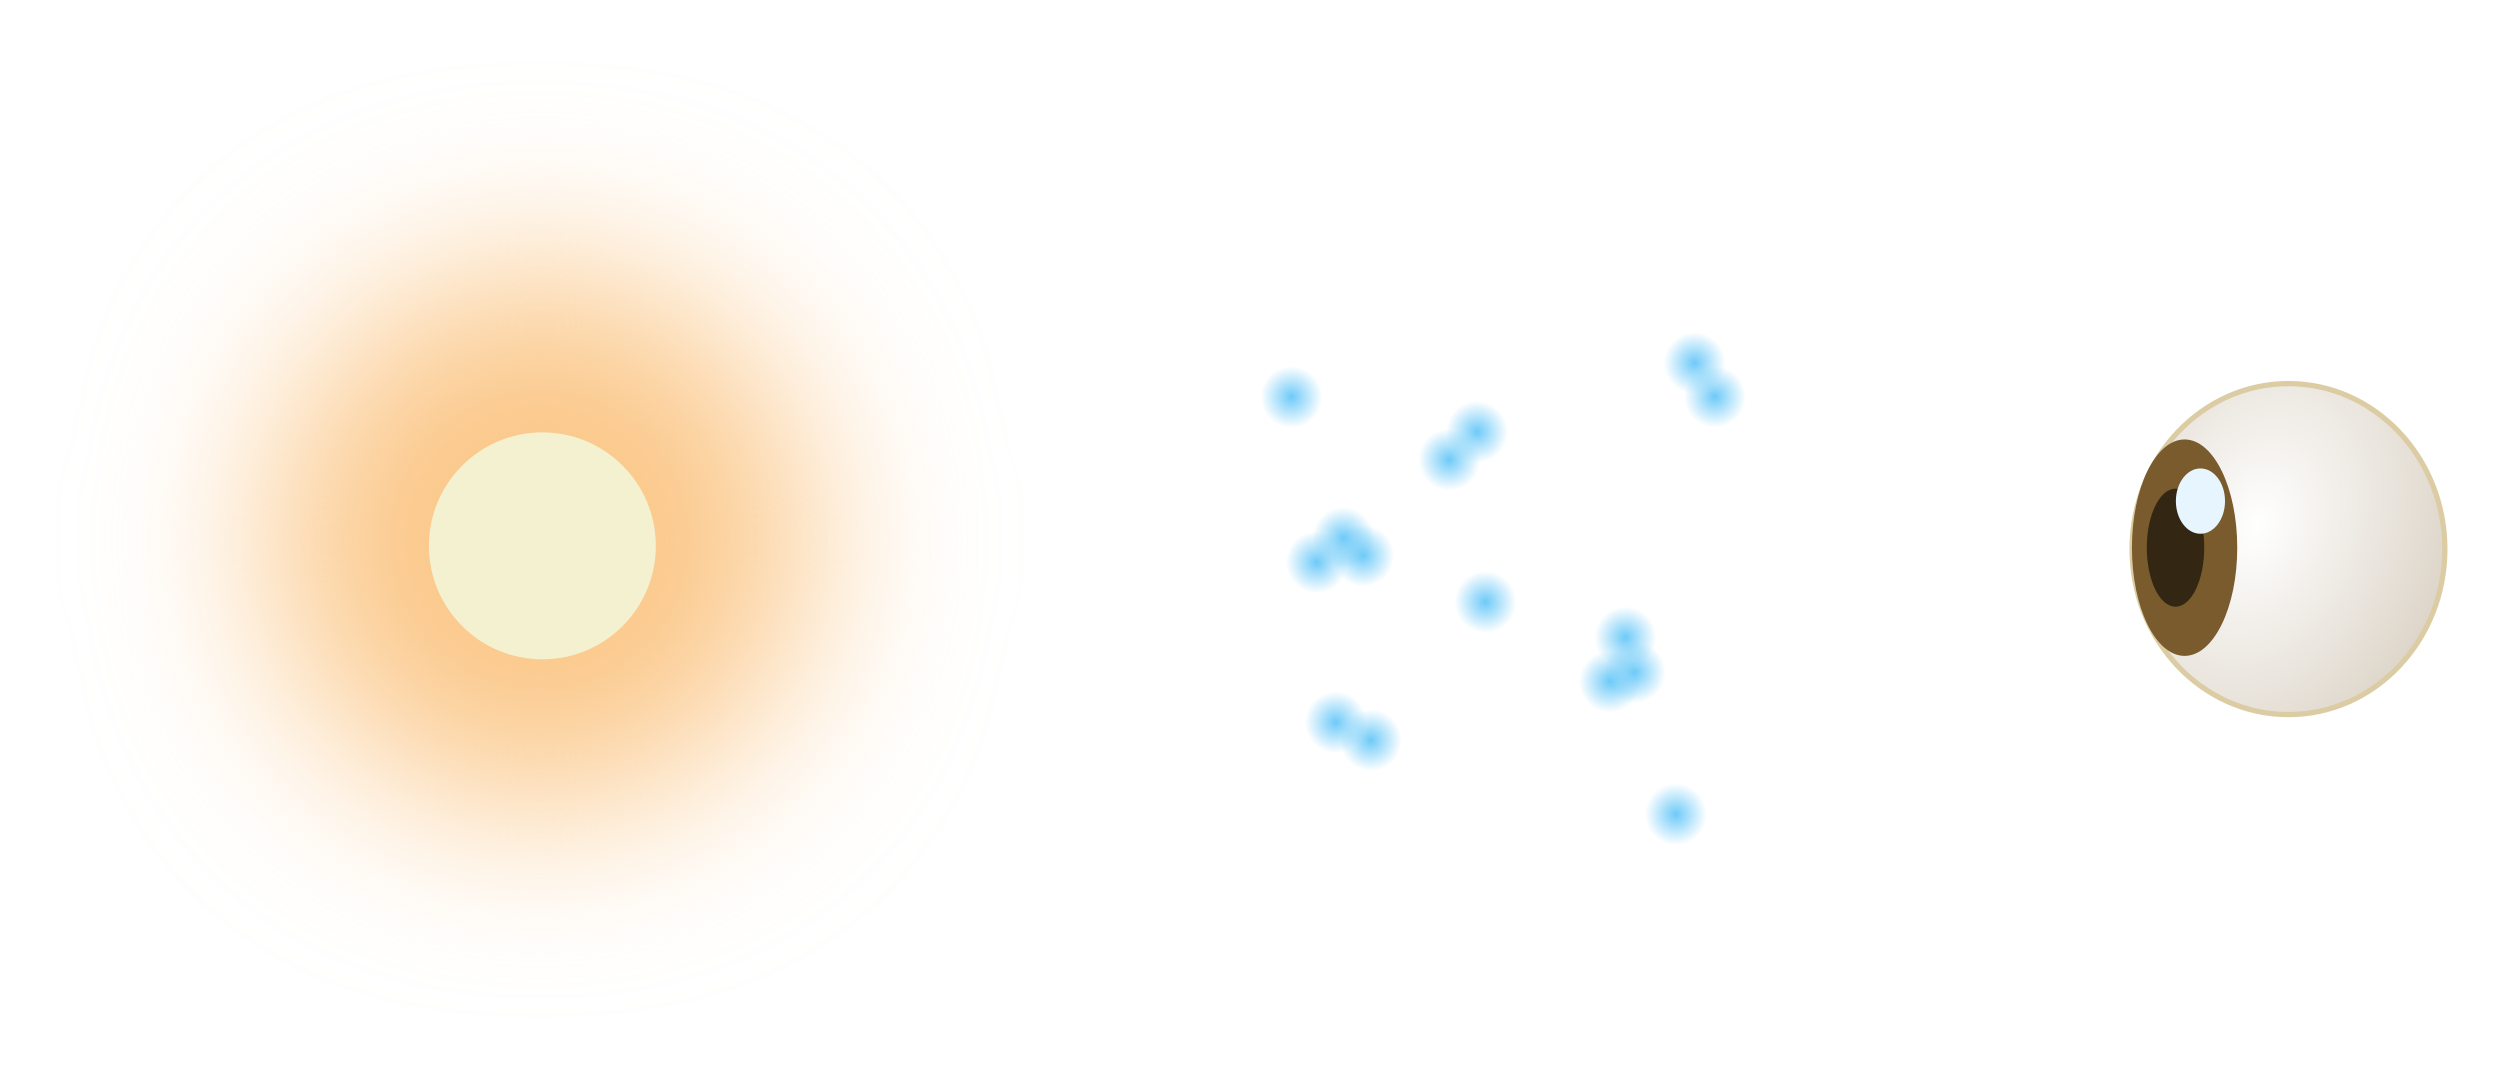
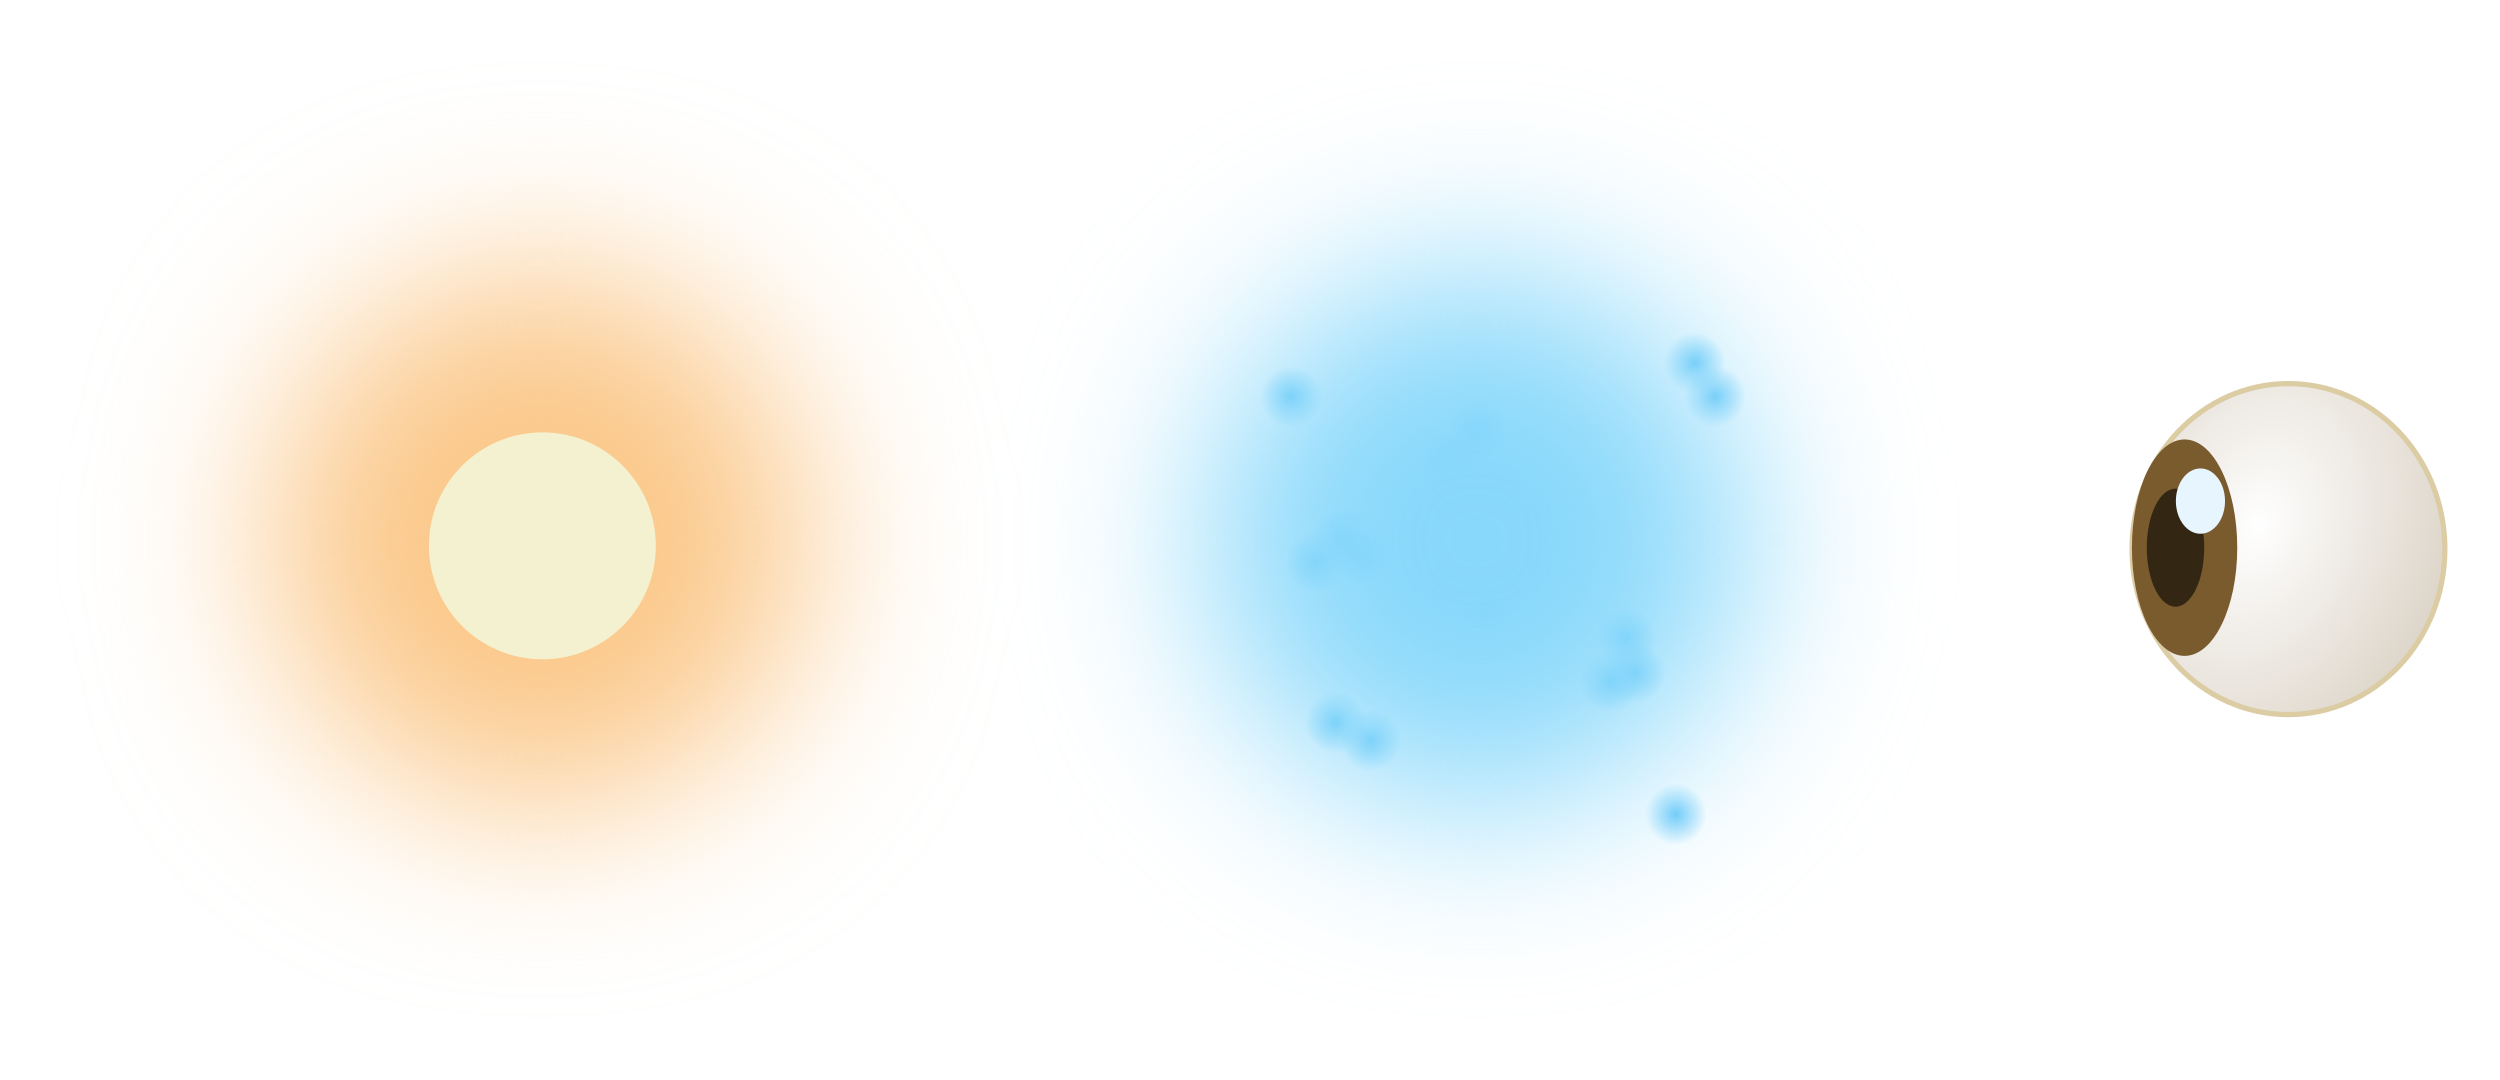
<svg xmlns="http://www.w3.org/2000/svg" xmlns:xlink="http://www.w3.org/1999/xlink" width="47.614mm" height="20.551mm" viewBox="0 0 47.614 20.551" version="1.1" id="svg1919">
  <defs id="defs1916">
    <linearGradient id="linearGradient11644">
      <stop style="stop-color:#ffffff;stop-opacity:1" offset="0" id="stop11640" />
      <stop style="stop-color:#d5cbbc;stop-opacity:1" offset="1" id="stop11642" />
    </linearGradient>
    <linearGradient id="linearGradient8971">
      <stop style="stop-color:#35813b;stop-opacity:1" offset="0" id="stop8967" />
      <stop style="stop-color:#1b441b;stop-opacity:1" offset="1" id="stop8969" />
    </linearGradient>
    <marker style="overflow:visible" id="Arrow1Mend" refX="0" refY="0" orient="auto">
      <path transform="matrix(-0.4,0,0,-0.4,-4,0)" style="fill:context-stroke;fill-rule:evenodd;stroke:context-stroke;stroke-width:1pt" d="M 0,0 5,-5 -12.5,0 5,5 Z" id="path6926" />
    </marker>
    <linearGradient id="linearGradient6579">
      <stop style="stop-color:#6ecaf8;stop-opacity:1;" offset="0" id="stop6575" />
      <stop style="stop-color:#6ecaf8;stop-opacity:0;" offset="1" id="stop6577" />
    </linearGradient>
    <filter style="color-interpolation-filters:sRGB" id="filter6571" x="-0.404" y="-0.404" width="1.809" height="1.809">
      <feGaussianBlur stdDeviation="1.728" id="feGaussianBlur6573" />
    </filter>
    <linearGradient xlink:href="#linearGradient6579" id="linearGradient6581" x1="93.383" y1="100.019" x2="93.383" y2="63.141" gradientUnits="userSpaceOnUse" />
    <radialGradient xlink:href="#linearGradient6579" id="radialGradient8110" cx="105.24" cy="79.818" fx="105.24" fy="79.818" r="0.976" gradientUnits="userSpaceOnUse" gradientTransform="matrix(0.6030273,0,0,0.6030273,38.56063,28.7973)" />
    <radialGradient xlink:href="#linearGradient6579" id="radialGradient8213" gradientUnits="userSpaceOnUse" gradientTransform="matrix(0.6030273,0,0,0.6030273,38.05608,29.25981)" cx="105.24" cy="79.818" fx="105.24" fy="79.818" r="0.976" />
    <radialGradient xlink:href="#linearGradient6579" id="radialGradient8217" gradientUnits="userSpaceOnUse" gradientTransform="matrix(0.6030273,0,0,0.6030273,38.93904,29.13367)" cx="105.24" cy="79.818" fx="105.24" fy="79.818" r="0.976" />
    <radialGradient xlink:href="#linearGradient6579" id="radialGradient8225" gradientUnits="userSpaceOnUse" gradientTransform="matrix(0.6030273,0,0,0.6030273,41.26883,30.01663)" cx="105.24" cy="79.818" fx="105.24" fy="79.818" r="0.976" />
    <linearGradient xlink:href="#linearGradient8971" id="linearGradient8946" gradientUnits="userSpaceOnUse" x1="93.383" y1="100.019" x2="93.383" y2="63.141" gradientTransform="matrix(1,0,0,0.1157899,0,-121.0366)" />
    <filter style="color-interpolation-filters:sRGB" id="filter10713" x="-0.749" y="-0.23" width="2.498" height="1.46">
      <feGaussianBlur stdDeviation="0.674" id="feGaussianBlur10715" />
    </filter>
    <radialGradient xlink:href="#linearGradient6579" id="radialGradient11516" gradientUnits="userSpaceOnUse" gradientTransform="matrix(0.6030273,0,0,0.6030273,40.57859,27.30498)" cx="105.24" cy="79.818" fx="105.24" fy="79.818" r="0.976" />
    <radialGradient xlink:href="#linearGradient6579" id="radialGradient11520" gradientUnits="userSpaceOnUse" gradientTransform="matrix(0.6030273,0,0,0.6030273,41.10776,26.77581)" cx="105.24" cy="79.818" fx="105.24" fy="79.818" r="0.976" />
    <radialGradient xlink:href="#linearGradient11644" id="radialGradient11648" cx="107.048" cy="-101.914" fx="107.048" fy="-101.914" r="3.029" gradientTransform="matrix(1.425518,-0.5377639,0.7487234,1.984734,30.75449,157.9487)" gradientUnits="userSpaceOnUse" />
    <linearGradient xlink:href="#linearGradient6579" id="linearGradient13010" gradientUnits="userSpaceOnUse" x1="93.383" y1="100.019" x2="93.383" y2="63.141" gradientTransform="translate(0,64.4256)" />
    <radialGradient xlink:href="#linearGradient6579" id="radialGradient13384" gradientUnits="userSpaceOnUse" gradientTransform="matrix(0.6030273,0,0,0.6030273,-29.76019,46.44462)" cx="105.24" cy="79.818" fx="105.24" fy="79.818" r="0.976" />
    <radialGradient xlink:href="#linearGradient6579" id="radialGradient13386" gradientUnits="userSpaceOnUse" gradientTransform="matrix(0.6030273,0,0,0.6030273,-30.28936,46.97379)" cx="105.24" cy="79.818" fx="105.24" fy="79.818" r="0.976" />
    <radialGradient xlink:href="#linearGradient11644" id="radialGradient13388" gradientUnits="userSpaceOnUse" gradientTransform="matrix(1.425518,-0.5377639,0.7487234,1.984734,-27.72927,163.4722)" cx="107.048" cy="-101.914" fx="107.048" fy="-101.914" r="3.029" />
    <radialGradient xlink:href="#linearGradient6579" id="radialGradient13392" gradientUnits="userSpaceOnUse" gradientTransform="matrix(0.6030273,0,0,0.6030273,-29.59912,49.68544)" cx="105.24" cy="79.818" fx="105.24" fy="79.818" r="0.976" />
    <radialGradient xlink:href="#linearGradient6579" id="radialGradient13394" gradientUnits="userSpaceOnUse" gradientTransform="matrix(0.6030273,0,0,0.6030273,-31.92891,48.80248)" cx="105.24" cy="79.818" fx="105.24" fy="79.818" r="0.976" />
    <radialGradient xlink:href="#linearGradient6579" id="radialGradient13396" gradientUnits="userSpaceOnUse" gradientTransform="matrix(0.6030273,0,0,0.6030273,-32.81187,48.92862)" cx="105.24" cy="79.818" fx="105.24" fy="79.818" r="0.976" />
    <radialGradient xlink:href="#linearGradient6579" id="radialGradient13398" gradientUnits="userSpaceOnUse" gradientTransform="matrix(0.6030273,0,0,0.6030273,-32.30732,48.46611)" cx="105.24" cy="79.818" fx="105.24" fy="79.818" r="0.976" />
    <radialGradient xlink:href="#linearGradient6579" id="radialGradient1633" gradientUnits="userSpaceOnUse" gradientTransform="matrix(0.6030273,0,0,0.6030273,7.805247,-126.2409)" cx="105.24" cy="79.818" fx="105.24" fy="79.818" r="0.976" />
    <radialGradient xlink:href="#linearGradient6579" id="radialGradient1635" gradientUnits="userSpaceOnUse" gradientTransform="matrix(0.6030273,0,0,0.6030273,6.922284,-126.1148)" cx="105.24" cy="79.818" fx="105.24" fy="79.818" r="0.976" />
    <radialGradient xlink:href="#linearGradient6579" id="radialGradient1637" gradientUnits="userSpaceOnUse" gradientTransform="matrix(0.6030273,0,0,0.6030273,7.426834,-126.5773)" cx="105.24" cy="79.818" fx="105.24" fy="79.818" r="0.976" />
    <radialGradient xlink:href="#linearGradient6579" id="radialGradient1643" gradientUnits="userSpaceOnUse" gradientTransform="matrix(0.6030273,0,0,0.6030273,-144.8067,11.14647)" cx="105.24" cy="79.818" fx="105.24" fy="79.818" r="0.976" />
    <radialGradient xlink:href="#linearGradient6579" id="radialGradient1645" gradientUnits="userSpaceOnUse" gradientTransform="matrix(0.6030273,0,0,0.6030273,-145.3359,11.67563)" cx="105.24" cy="79.818" fx="105.24" fy="79.818" r="0.976" />
    <radialGradient xlink:href="#linearGradient6579" id="radialGradient1649" gradientUnits="userSpaceOnUse" gradientTransform="matrix(0.6030273,0,0,0.6030273,-33.29452,45.78086)" cx="105.24" cy="79.818" fx="105.24" fy="79.818" r="0.976" />
    <radialGradient xlink:href="#linearGradient6579" id="radialGradient1653" gradientUnits="userSpaceOnUse" gradientTransform="matrix(0.6030273,0,0,0.6030273,-25.97343,53.72947)" cx="105.24" cy="79.818" fx="105.24" fy="79.818" r="0.976" />
    <radialGradient xlink:href="#linearGradient6579" id="radialGradient1659" gradientUnits="userSpaceOnUse" gradientTransform="matrix(0.6030273,0,0,0.6030273,41.86054,-47.21664)" cx="105.24" cy="79.818" fx="105.24" fy="79.818" r="0.976" />
    <radialGradient xlink:href="#linearGradient6579" id="radialGradient1661" gradientUnits="userSpaceOnUse" gradientTransform="matrix(0.6030273,0,0,0.6030273,41.33138,-46.68747)" cx="105.24" cy="79.818" fx="105.24" fy="79.818" r="0.976" />
  </defs>
  <g id="layer1" transform="translate(-5.571202,-86.3522)">
    <rect style="opacity:0.499;fill:url(#linearGradient6581);fill-opacity:1;stroke:none;stroke-width:0.558;stroke-opacity:1" id="rect3906" width="33.92" height="52.202" x="77.212" y="61.691" />
    <circle style="fill:#e8dec4;fill-opacity:1;stroke:#dbcca3;stroke-width:0.5;stroke-opacity:1" id="circle4144" cx="137.653" cy="98.211" r="15.382" />
    <path style="fill:#fcfaf7;fill-opacity:1;stroke:#dbcca3;stroke-width:0.5;stroke-opacity:1" id="circle4437" d="m 123.905,105.111 a 15.382,15.382 0 0 1 0.477,-14.677 l 13.272,7.777 z" />
    <ellipse style="fill:#795b2e;fill-opacity:1;stroke:none;stroke-width:1.036;stroke-opacity:1" id="path5293" cx="124.914" cy="97.916" rx="2.65" ry="5.966" />
    <ellipse style="fill:#332613;fill-opacity:1;stroke:none;stroke-width:0.565;stroke-opacity:1" id="ellipse5411" cx="124.457" cy="97.916" rx="1.445" ry="3.254" />
    <ellipse style="fill:#e7f6fe;fill-opacity:1;stroke:none;stroke-width:0.389;stroke-opacity:1" id="ellipse7188" cx="125.712" cy="95.348" rx="1.236" ry="1.802" />
    <circle style="mix-blend-mode:normal;fill:#fcd9ae;fill-opacity:1;stroke:none;stroke-width:0.5;filter:url(#filter6571)" id="path6357" cx="83.726" cy="77.663" r="5.127" />
    <g id="path6783">
      <path style="color:#000000;fill:#59a1c9;-inkscape-stroke:none" d="m 89.455,78.312 v 0.234 h 8.867 V 78.312 Z" id="path10902" />
      <g id="g10890">
        <g id="path10892">
          <path style="color:#000000;fill:#59a1c9;fill-rule:evenodd;stroke-width:0.094pt;-inkscape-stroke:none" d="m 97.387,78.429 -0.468,0.468 1.638,-0.468 -1.638,-0.468 z" id="path10896" />
          <path style="color:#000000;fill:#59a1c9;fill-rule:evenodd;-inkscape-stroke:none" d="m 96.705,77.834 0.596,0.596 -0.596,0.594 2.08,-0.594 z m 0.43,0.254 1.195,0.342 -1.195,0.34 0.342,-0.34 -0.045,-0.045 z" id="path10898" />
        </g>
      </g>
    </g>
    <g id="path7265">
      <path style="color:#000000;fill:#59c96d;-inkscape-stroke:none" d="m 89.455,77.072 v 0.234 h 9.766 v -0.234 z" id="path10920" />
      <g id="g10908">
        <g id="path10910">
          <path style="color:#000000;fill:#59c96d;fill-rule:evenodd;stroke-width:0.094pt;-inkscape-stroke:none" d="m 98.284,77.19 -0.468,0.468 1.638,-0.468 -1.638,-0.468 z" id="path10914" />
          <path style="color:#000000;fill:#59c96d;fill-rule:evenodd;-inkscape-stroke:none" d="m 97.602,76.596 0.594,0.594 -0.594,0.594 2.08,-0.594 z m 0.43,0.252 1.195,0.342 -1.195,0.342 0.342,-0.342 -0.045,-0.045 z" id="path10916" />
        </g>
      </g>
    </g>
    <g id="path7267">
      <path style="color:#000000;fill:#c96259;-inkscape-stroke:none" d="m 89.455,75.816 v 0.232 h 7.293 v -0.232 z" id="path10938" />
      <g id="g10926">
        <g id="path10928">
          <path style="color:#000000;fill:#c96259;fill-rule:evenodd;stroke-width:0.094pt;-inkscape-stroke:none" d="m 95.812,75.933 -0.468,0.468 1.638,-0.468 -1.638,-0.468 z" id="path10932" />
          <path style="color:#000000;fill:#c96259;fill-rule:evenodd;-inkscape-stroke:none" d="m 95.131,75.338 0.594,0.596 -0.594,0.594 2.078,-0.594 z m 0.428,0.254 1.197,0.342 -1.195,0.34 0.34,-0.34 -0.045,-0.045 z" id="path10934" />
        </g>
      </g>
    </g>
    <g id="path7542">
      <path style="color:#000000;fill:#b859c9;-inkscape-stroke:none" d="m 89.455,79.561 v 0.234 h 6.377 v -0.234 z" id="path10956" />
      <g id="g10944">
        <g id="path10946">
          <path style="color:#000000;fill:#b859c9;fill-rule:evenodd;stroke-width:0.094pt;-inkscape-stroke:none" d="m 94.896,79.677 -0.468,0.468 1.638,-0.468 -1.638,-0.468 z" id="path10950" />
          <path style="color:#000000;fill:#b859c9;fill-rule:evenodd;-inkscape-stroke:none" d="m 94.215,79.084 0.594,0.594 -0.594,0.594 2.078,-0.594 z m 0.43,0.252 1.195,0.34 -1.195,0.342 0.34,-0.34 -0.043,-0.045 z" id="path10952" />
        </g>
      </g>
    </g>
    <circle style="fill:url(#radialGradient8110);fill-opacity:1;stroke:none;stroke-width:0.16;stroke-miterlimit:4;stroke-dasharray:none;stroke-opacity:1" id="path7996" cx="102.023" cy="76.93" r="0.589" />
    <circle style="fill:url(#radialGradient8213);fill-opacity:1;stroke:none;stroke-width:0.16;stroke-miterlimit:4;stroke-dasharray:none;stroke-opacity:1" id="circle8211" cx="101.518" cy="77.392" r="0.589" />
    <circle style="fill:url(#radialGradient8217);fill-opacity:1;stroke:none;stroke-width:0.16;stroke-miterlimit:4;stroke-dasharray:none;stroke-opacity:1" id="circle8215" cx="102.401" cy="77.266" r="0.589" />
    <circle style="fill:url(#radialGradient8225);fill-opacity:1;stroke:none;stroke-width:0.16;stroke-miterlimit:4;stroke-dasharray:none;stroke-opacity:1" id="circle8223" cx="104.731" cy="78.149" r="0.589" />
    <circle style="opacity:1;fill:#f4f1d0;fill-opacity:1;stroke:none;stroke-width:0.265;stroke-miterlimit:4;stroke-dasharray:none;stroke-opacity:1" id="path8259" cx="83.781" cy="77.783" r="2.161" />
    <g id="g8762" transform="rotate(90,97.59217,87.7693)">
      <g id="path8750">
        <path style="color:#000000;fill:#59a1c9;-inkscape-stroke:none" d="M 90.123,83.078 V 83.312 h 8.326 v -0.234 z" id="path10974" />
        <g id="g10962">
          <g id="path10964">
            <path style="color:#000000;fill:#59a1c9;fill-rule:evenodd;stroke-width:0.094pt;-inkscape-stroke:none" d="m 97.514,83.195 -0.468,0.468 1.638,-0.468 -1.638,-0.468 z" id="path10968" />
            <path style="color:#000000;fill:#59a1c9;fill-rule:evenodd;-inkscape-stroke:none" d="m 96.832,82.602 0.592,0.594 -0.592,0.594 2.078,-0.594 z m 0.428,0.252 1.195,0.342 -1.195,0.342 0.342,-0.342 -0.043,-0.045 z" id="path10970" />
          </g>
        </g>
      </g>
      <g id="path8752">
        <path style="color:#000000;fill:#59c96d;-inkscape-stroke:none" d="m 90.123,81.838 v 0.234 h 5.18 v -0.234 z" id="path10992" />
        <g id="g10980">
          <g id="path10982">
            <path style="color:#000000;fill:#59c96d;fill-rule:evenodd;stroke-width:0.094pt;-inkscape-stroke:none" d="m 94.368,81.956 -0.468,0.468 1.638,-0.468 -1.638,-0.468 z" id="path10986" />
            <path style="color:#000000;fill:#59c96d;fill-rule:evenodd;-inkscape-stroke:none" d="m 93.686,81.361 0.594,0.594 -0.594,0.594 2.078,-0.594 z m 0.428,0.252 1.197,0.342 -1.197,0.342 0.342,-0.342 -0.043,-0.043 z" id="path10988" />
          </g>
        </g>
      </g>
      <g id="path8754">
        <path style="color:#000000;fill:#c96259;-inkscape-stroke:none" d="m 90.123,80.582 v 0.234 h 3.893 v -0.234 z" id="path11010" />
        <g id="g10998">
          <g id="path11000">
            <path style="color:#000000;fill:#c96259;fill-rule:evenodd;stroke-width:0.094pt;-inkscape-stroke:none" d="m 93.079,80.699 -0.468,0.468 1.638,-0.468 -1.638,-0.468 z" id="path11004" />
            <path style="color:#000000;fill:#c96259;fill-rule:evenodd;-inkscape-stroke:none" d="m 92.396,80.105 0.594,0.594 -0.594,0.594 2.08,-0.594 z m 0.428,0.252 1.197,0.342 -1.197,0.342 0.344,-0.342 -0.045,-0.045 z" id="path11006" />
          </g>
        </g>
      </g>
      <g id="path8756">
        <path style="color:#000000;fill:#b859c9;-inkscape-stroke:none" d="m 90.123,84.326 v 0.234 h 10.125 v -0.234 z" id="path11028" />
        <g id="g11016">
          <g id="path11018">
            <path style="color:#000000;fill:#b859c9;fill-rule:evenodd;stroke-width:0.094pt;-inkscape-stroke:none" d="m 99.312,84.443 -0.468,0.468 1.638,-0.468 -1.638,-0.468 z" id="path11022" />
            <path style="color:#000000;fill:#b859c9;fill-rule:evenodd;-inkscape-stroke:none" d="m 98.629,83.85 0.594,0.594 -0.594,0.594 2.08,-0.594 z m 0.43,0.252 1.195,0.342 -1.195,0.342 0.342,-0.342 -0.045,-0.045 z" id="path11024" />
          </g>
        </g>
      </g>
    </g>
    <rect style="fill:url(#linearGradient8946);fill-opacity:1;stroke:none;stroke-width:0.19;stroke-opacity:1" id="rect8944" width="33.92" height="6.044" x="77.212" y="-113.893" transform="scale(1,-1)" />
    <g id="g9482" transform="matrix(0,-1,-1,0,201.0084,192.2231)">
      <g id="path9470">
        <path style="color:#000000;fill:#59a1c9;-inkscape-stroke:none" d="m 88.676,99.172 v 0.234 h 8.867 v -0.234 z" id="path11046" />
        <g id="g11034">
          <g id="path11036">
            <path style="color:#000000;fill:#59a1c9;fill-rule:evenodd;stroke-width:0.094pt;-inkscape-stroke:none" d="m 96.608,99.289 -0.468,0.468 1.638,-0.468 -1.638,-0.468 z" id="path11040" />
            <path style="color:#000000;fill:#59a1c9;fill-rule:evenodd;-inkscape-stroke:none" d="m 95.926,98.695 0.594,0.594 -0.594,0.594 2.078,-0.594 z m 0.428,0.252 1.195,0.342 -1.195,0.342 0.342,-0.342 -0.043,-0.045 z" id="path11042" />
          </g>
        </g>
      </g>
      <g id="path9472">
        <path style="color:#000000;fill:#59c96d;-inkscape-stroke:none" d="m 88.676,97.934 v 0.232 h 9.766 v -0.232 z" id="path11064" />
        <g id="g11052">
          <g id="path11054">
            <path style="color:#000000;fill:#59c96d;fill-rule:evenodd;stroke-width:0.094pt;-inkscape-stroke:none" d="m 97.505,98.05 -0.468,0.468 1.638,-0.468 -1.638,-0.468 z" id="path11058" />
            <path style="color:#000000;fill:#59c96d;fill-rule:evenodd;-inkscape-stroke:none" d="m 96.822,97.455 0.596,0.596 -0.596,0.594 2.08,-0.596 z m 0.43,0.254 1.197,0.342 -1.197,0.34 0.342,-0.342 -0.045,-0.043 z" id="path11060" />
          </g>
        </g>
      </g>
      <g id="path9474">
        <path style="color:#000000;fill:#c96259;-inkscape-stroke:none" d="m 88.676,96.676 v 0.234 h 7.293 v -0.234 z" id="path11082" />
        <g id="g11070">
          <g id="path11072">
            <path style="color:#000000;fill:#c96259;fill-rule:evenodd;stroke-width:0.094pt;-inkscape-stroke:none" d="m 95.033,96.793 -0.468,0.468 1.638,-0.468 -1.638,-0.468 z" id="path11076" />
            <path style="color:#000000;fill:#c96259;fill-rule:evenodd;-inkscape-stroke:none" d="m 94.352,96.199 0.592,0.594 -0.592,0.594 2.078,-0.594 z m 0.428,0.252 1.195,0.342 -1.195,0.342 0.342,-0.342 -0.045,-0.045 z" id="path11078" />
          </g>
        </g>
      </g>
      <g id="path9476">
        <path style="color:#000000;fill:#b859c9;-inkscape-stroke:none" d="m 88.676,100.42 v 0.234 h 6.377 v -0.234 z" id="path11100" />
        <g id="g11088">
          <g id="path11090">
            <path style="color:#000000;fill:#b859c9;fill-rule:evenodd;stroke-width:0.094pt;-inkscape-stroke:none" d="m 94.117,100.537 -0.468,0.468 1.638,-0.468 -1.638,-0.468 z" id="path11094" />
            <path style="color:#000000;fill:#b859c9;fill-rule:evenodd;-inkscape-stroke:none" d="m 93.436,99.943 0.592,0.594 -0.592,0.594 2.078,-0.594 z m 0.428,0.252 1.195,0.342 -1.195,0.342 0.342,-0.342 -0.045,-0.045 z" id="path11096" />
          </g>
        </g>
      </g>
    </g>
    <ellipse style="mix-blend-mode:normal;fill:#133014;fill-opacity:1;stroke:none;stroke-width:0.063;stroke-opacity:1;filter:url(#filter10713)" id="ellipse9974" cx="-111.781" cy="-102.334" transform="matrix(0,-0.9001925,-1.263863,0,-24.98071,10.51566)" rx="1.081" ry="3.515" />
    <ellipse style="fill:url(#radialGradient11648);fill-opacity:1;stroke:#dbcca3;stroke-width:0.1;stroke-opacity:1" id="path9694" cx="107.64" cy="-102.334" transform="rotate(90)" rx="2.979" ry="3.152" />
    <ellipse style="fill:#795b2e;fill-opacity:1;stroke:none;stroke-width:0.392;stroke-opacity:1" id="ellipse9696" cx="105.845" cy="-102.396" rx="1.003" ry="2.258" transform="rotate(90)" />
    <ellipse style="fill:#332613;fill-opacity:1;stroke:none;stroke-width:0.214;stroke-opacity:1" id="ellipse9698" cx="105.672" cy="-102.396" rx="0.547" ry="1.232" transform="rotate(90)" />
    <ellipse style="fill:#e7f6fe;fill-opacity:1;stroke:none;stroke-width:0.147;stroke-opacity:1" id="ellipse9700" cx="106.147" cy="-103.368" rx="0.468" ry="0.682" transform="rotate(90)" />
    <circle style="fill:url(#radialGradient11516);fill-opacity:1;stroke:none;stroke-width:0.16;stroke-miterlimit:4;stroke-dasharray:none;stroke-opacity:1" id="circle11514" cx="104.041" cy="75.437" r="0.589" />
    <circle style="fill:url(#radialGradient11520);fill-opacity:1;stroke:none;stroke-width:0.16;stroke-miterlimit:4;stroke-dasharray:none;stroke-opacity:1" id="circle11518" cx="104.57" cy="74.908" r="0.589" />
    <rect style="fill:url(#linearGradient13010);fill-opacity:1;stroke:none;stroke-width:0.558;stroke-opacity:1" id="rect13008" width="33.92" height="52.202" x="77.212" y="126.117" />
    <circle style="mix-blend-mode:normal;fill:#fbc788;fill-opacity:1;stroke:none;stroke-width:0.5;filter:url(#filter6571)" id="circle13208" cx="15.847" cy="96.628" r="5.127" />
    <circle style="fill:url(#radialGradient13398);fill-opacity:1;stroke:none;stroke-width:0.16;stroke-miterlimit:4;stroke-dasharray:none;stroke-opacity:1" id="circle13258" cx="31.155" cy="96.598" r="0.589" />
    <circle style="fill:url(#radialGradient13396);fill-opacity:1;stroke:none;stroke-width:0.16;stroke-miterlimit:4;stroke-dasharray:none;stroke-opacity:1" id="circle13260" cx="30.651" cy="97.061" r="0.589" />
    <circle style="fill:url(#radialGradient13394);fill-opacity:1;stroke:none;stroke-width:0.16;stroke-miterlimit:4;stroke-dasharray:none;stroke-opacity:1" id="circle13262" cx="31.534" cy="96.935" r="0.589" />
    <circle style="fill:url(#radialGradient13392);fill-opacity:1;stroke:none;stroke-width:0.16;stroke-miterlimit:4;stroke-dasharray:none;stroke-opacity:1" id="circle13264" cx="33.863" cy="97.818" r="0.589" />
    <circle style="opacity:1;fill:#f4f1d0;fill-opacity:1;stroke:none;stroke-width:0.265;stroke-miterlimit:4;stroke-dasharray:none;stroke-opacity:1" id="circle13266" cx="15.901" cy="96.748" r="2.161" />
    <g id="g13316" transform="rotate(90,69.28396,49.351)">
      <g id="g13278">
        <path style="color:#000000;fill:#59a1c9;-inkscape-stroke:none" d="M 90.123,83.078 V 83.312 h 8.326 v -0.234 z" id="path13268" />
        <g id="g13276">
          <g id="g13274">
            <path style="color:#000000;fill:#59a1c9;fill-rule:evenodd;stroke-width:0.094pt;-inkscape-stroke:none" d="m 97.514,83.195 -0.468,0.468 1.638,-0.468 -1.638,-0.468 z" id="path13270" />
            <path style="color:#000000;fill:#59a1c9;fill-rule:evenodd;-inkscape-stroke:none" d="m 96.832,82.602 0.592,0.594 -0.592,0.594 2.078,-0.594 z m 0.428,0.252 1.195,0.342 -1.195,0.342 0.342,-0.342 -0.043,-0.045 z" id="path13272" />
          </g>
        </g>
      </g>
      <g id="g13290">
        <path style="color:#000000;fill:#59c96d;-inkscape-stroke:none" d="m 90.123,81.838 v 0.234 h 5.18 v -0.234 z" id="path13280" />
        <g id="g13288">
          <g id="g13286">
            <path style="color:#000000;fill:#59c96d;fill-rule:evenodd;stroke-width:0.094pt;-inkscape-stroke:none" d="m 94.368,81.956 -0.468,0.468 1.638,-0.468 -1.638,-0.468 z" id="path13282" />
            <path style="color:#000000;fill:#59c96d;fill-rule:evenodd;-inkscape-stroke:none" d="m 93.686,81.361 0.594,0.594 -0.594,0.594 2.078,-0.594 z m 0.428,0.252 1.197,0.342 -1.197,0.342 0.342,-0.342 -0.043,-0.043 z" id="path13284" />
          </g>
        </g>
      </g>
      <g id="g13302">
        <path style="color:#000000;fill:#c96259;-inkscape-stroke:none" d="m 90.123,80.582 v 0.234 h 3.893 v -0.234 z" id="path13292" />
        <g id="g13300">
          <g id="g13298">
            <path style="color:#000000;fill:#c96259;fill-rule:evenodd;stroke-width:0.094pt;-inkscape-stroke:none" d="m 93.079,80.699 -0.468,0.468 1.638,-0.468 -1.638,-0.468 z" id="path13294" />
            <path style="color:#000000;fill:#c96259;fill-rule:evenodd;-inkscape-stroke:none" d="m 92.396,80.105 0.594,0.594 -0.594,0.594 2.08,-0.594 z m 0.428,0.252 1.197,0.342 -1.197,0.342 0.344,-0.342 -0.045,-0.045 z" id="path13296" />
          </g>
        </g>
      </g>
      <g id="g13314">
        <path style="color:#000000;fill:#b859c9;-inkscape-stroke:none" d="m 90.123,84.326 v 0.234 h 10.125 v -0.234 z" id="path13304" />
        <g id="g13312">
          <g id="g13310">
            <path style="color:#000000;fill:#b859c9;fill-rule:evenodd;stroke-width:0.094pt;-inkscape-stroke:none" d="m 99.312,84.443 -0.468,0.468 1.638,-0.468 -1.638,-0.468 z" id="path13306" />
            <path style="color:#000000;fill:#b859c9;fill-rule:evenodd;-inkscape-stroke:none" d="m 98.629,83.85 0.594,0.594 -0.594,0.594 2.08,-0.594 z m 0.43,0.252 1.195,0.342 -1.195,0.342 0.342,-0.342 -0.045,-0.045 z" id="path13308" />
          </g>
        </g>
      </g>
    </g>
    <circle style="fill:url(#radialGradient13386);fill-opacity:1;stroke:none;stroke-width:0.16;stroke-miterlimit:4;stroke-dasharray:none;stroke-opacity:1" id="circle13380" cx="33.173" cy="95.106" r="0.589" />
    <circle style="fill:url(#radialGradient13384);fill-opacity:1;stroke:none;stroke-width:0.16;stroke-miterlimit:4;stroke-dasharray:none;stroke-opacity:1" id="circle13382" cx="33.702" cy="94.577" r="0.589" />
    <g id="g1408" transform="translate(0,24.84861)">
      <g id="g13220" transform="translate(-69.467,18.96511)">
        <path style="color:#000000;fill:#59a1c9;-inkscape-stroke:none" d="m 89.455,78.312 v 0.234 h 8.867 V 78.312 Z" id="path13210" />
        <g id="g13218">
          <g id="g13216">
            <path style="color:#000000;fill:#59a1c9;fill-rule:evenodd;stroke-width:0.094pt;-inkscape-stroke:none" d="m 97.387,78.429 -0.468,0.468 1.638,-0.468 -1.638,-0.468 z" id="path13212" />
            <path style="color:#000000;fill:#59a1c9;fill-rule:evenodd;-inkscape-stroke:none" d="m 96.705,77.834 0.596,0.596 -0.596,0.594 2.08,-0.594 z m 0.43,0.254 1.195,0.342 -1.195,0.34 0.342,-0.34 -0.045,-0.045 z" id="path13214" />
          </g>
        </g>
      </g>
      <g id="g13232" transform="translate(-69.467,18.96511)">
        <path style="color:#000000;fill:#59c96d;-inkscape-stroke:none" d="m 89.455,77.072 v 0.234 h 9.766 v -0.234 z" id="path13222" />
        <g id="g13230">
          <g id="g13228">
            <path style="color:#000000;fill:#59c96d;fill-rule:evenodd;stroke-width:0.094pt;-inkscape-stroke:none" d="m 98.284,77.19 -0.468,0.468 1.638,-0.468 -1.638,-0.468 z" id="path13224" />
            <path style="color:#000000;fill:#59c96d;fill-rule:evenodd;-inkscape-stroke:none" d="m 97.602,76.596 0.594,0.594 -0.594,0.594 2.08,-0.594 z m 0.43,0.252 1.195,0.342 -1.195,0.342 0.342,-0.342 -0.045,-0.045 z" id="path13226" />
          </g>
        </g>
      </g>
      <g id="g13244" transform="translate(-69.99617,18.96511)">
        <path style="color:#000000;fill:#c96259;-inkscape-stroke:none" d="m 89.455,75.816 v 0.232 h 7.293 v -0.232 z" id="path13234" />
        <g id="g13242">
          <g id="g13240">
            <path style="color:#000000;fill:#c96259;fill-rule:evenodd;stroke-width:0.094pt;-inkscape-stroke:none" d="m 95.812,75.933 -0.468,0.468 1.638,-0.468 -1.638,-0.468 z" id="path13236" />
            <path style="color:#000000;fill:#c96259;fill-rule:evenodd;-inkscape-stroke:none" d="m 95.131,75.338 0.594,0.596 -0.594,0.594 2.078,-0.594 z m 0.428,0.254 1.197,0.342 -1.195,0.34 0.34,-0.34 -0.045,-0.045 z" id="path13238" />
          </g>
        </g>
      </g>
      <g id="g13256" transform="translate(-69.99617,18.96511)">
        <path style="color:#000000;fill:#b859c9;-inkscape-stroke:none" d="m 89.455,79.561 v 0.234 h 6.377 v -0.234 z" id="path13246" />
        <g id="g13254">
          <g id="g13252">
            <path style="color:#000000;fill:#b859c9;fill-rule:evenodd;stroke-width:0.094pt;-inkscape-stroke:none" d="m 94.896,79.677 -0.468,0.468 1.638,-0.468 -1.638,-0.468 z" id="path13248" />
            <path style="color:#000000;fill:#b859c9;fill-rule:evenodd;-inkscape-stroke:none" d="m 94.215,79.084 0.594,0.594 -0.594,0.594 2.078,-0.594 z m 0.43,0.252 1.195,0.34 -1.195,0.342 0.34,-0.34 -0.043,-0.045 z" id="path13250" />
          </g>
        </g>
      </g>
      <g id="g13330" transform="matrix(-1,0,0,1,133.7394,-1.864369)">
        <path style="color:#000000;fill:#59a1c9;-inkscape-stroke:none" d="m 88.676,99.172 v 0.234 h 8.867 v -0.234 z" id="path13320" />
        <g id="g13328">
          <g id="g13326">
            <path style="color:#000000;fill:#59a1c9;fill-rule:evenodd;stroke-width:0.094pt;-inkscape-stroke:none" d="m 96.608,99.289 -0.468,0.468 1.638,-0.468 -1.638,-0.468 z" id="path13322" />
            <path style="color:#000000;fill:#59a1c9;fill-rule:evenodd;-inkscape-stroke:none" d="m 95.926,98.695 0.594,0.594 -0.594,0.594 2.078,-0.594 z m 0.428,0.252 1.195,0.342 -1.195,0.342 0.342,-0.342 -0.043,-0.045 z" id="path13324" />
          </g>
        </g>
      </g>
      <g id="g13342" transform="matrix(-1,0,0,1,133.7394,-1.864369)">
        <path style="color:#000000;fill:#59c96d;-inkscape-stroke:none" d="m 88.676,97.934 v 0.232 h 9.766 v -0.232 z" id="path13332" />
        <g id="g13340">
          <g id="g13338">
            <path style="color:#000000;fill:#59c96d;fill-rule:evenodd;stroke-width:0.094pt;-inkscape-stroke:none" d="m 97.505,98.05 -0.468,0.468 1.638,-0.468 -1.638,-0.468 z" id="path13334" />
            <path style="color:#000000;fill:#59c96d;fill-rule:evenodd;-inkscape-stroke:none" d="m 96.822,97.455 0.596,0.596 -0.596,0.594 2.08,-0.596 z m 0.43,0.254 1.197,0.342 -1.197,0.34 0.342,-0.342 -0.045,-0.043 z" id="path13336" />
          </g>
        </g>
      </g>
      <g id="g13354" transform="matrix(-1,0,0,1,134.2685,-1.864369)">
        <path style="color:#000000;fill:#c96259;-inkscape-stroke:none" d="m 88.676,96.676 v 0.234 h 7.293 v -0.234 z" id="path13344" />
        <g id="g13352">
          <g id="g13350">
            <path style="color:#000000;fill:#c96259;fill-rule:evenodd;stroke-width:0.094pt;-inkscape-stroke:none" d="m 95.033,96.793 -0.468,0.468 1.638,-0.468 -1.638,-0.468 z" id="path13346" />
            <path style="color:#000000;fill:#c96259;fill-rule:evenodd;-inkscape-stroke:none" d="m 94.352,96.199 0.592,0.594 -0.592,0.594 2.078,-0.594 z m 0.428,0.252 1.195,0.342 -1.195,0.342 0.342,-0.342 -0.045,-0.045 z" id="path13348" />
          </g>
        </g>
      </g>
      <g id="g13366" transform="matrix(-1,0,0,1,134.2685,-1.864369)">
        <path style="color:#000000;fill:#b859c9;-inkscape-stroke:none" d="m 88.676,100.42 v 0.234 h 6.377 v -0.234 z" id="path13356" />
        <g id="g13364">
          <g id="g13362">
            <path style="color:#000000;fill:#b859c9;fill-rule:evenodd;stroke-width:0.094pt;-inkscape-stroke:none" d="m 94.117,100.537 -0.468,0.468 1.638,-0.468 -1.638,-0.468 z" id="path13358" />
            <path style="color:#000000;fill:#b859c9;fill-rule:evenodd;-inkscape-stroke:none" d="m 93.436,99.943 0.592,0.594 -0.592,0.594 2.078,-0.594 z m 0.428,0.252 1.195,0.342 -1.195,0.342 0.342,-0.342 -0.045,-0.045 z" id="path13360" />
          </g>
        </g>
      </g>
    </g>
    <ellipse style="fill:url(#radialGradient13388);fill-opacity:1;stroke:#dbcca3;stroke-width:0.1;stroke-opacity:1" id="ellipse13372" cx="49.156" cy="-96.81" rx="2.979" ry="3.152" transform="scale(1,-1)" />
    <ellipse style="fill:#795b2e;fill-opacity:1;stroke:none;stroke-width:0.375;stroke-opacity:1" id="ellipse13374" cx="47.178" cy="96.783" rx="1.003" ry="2.061" />
    <ellipse style="fill:#332613;fill-opacity:1;stroke:none;stroke-width:0.204;stroke-opacity:1" id="ellipse13376" cx="47.005" cy="96.783" rx="0.547" ry="1.124" />
    <ellipse style="fill:#e7f6fe;fill-opacity:1;stroke:none;stroke-width:0.141;stroke-opacity:1" id="ellipse13378" cx="47.48" cy="95.896" rx="0.468" ry="0.622" />
    <circle style="fill:url(#radialGradient1637);fill-opacity:1;stroke:none;stroke-width:0.16;stroke-miterlimit:4;stroke-dasharray:none;stroke-opacity:1" id="circle1627" cx="70.889" cy="-78.445" r="0.589" transform="rotate(117.5822)" />
    <circle style="fill:url(#radialGradient1635);fill-opacity:1;stroke:none;stroke-width:0.16;stroke-miterlimit:4;stroke-dasharray:none;stroke-opacity:1" id="circle1629" cx="70.385" cy="-77.982" r="0.589" transform="rotate(117.5822)" />
    <circle style="fill:url(#radialGradient1633);fill-opacity:1;stroke:none;stroke-width:0.16;stroke-miterlimit:4;stroke-dasharray:none;stroke-opacity:1" id="circle1631" cx="71.268" cy="-78.109" r="0.589" transform="rotate(117.5822)" />
    <circle style="fill:url(#radialGradient1645);fill-opacity:1;stroke:none;stroke-width:0.16;stroke-miterlimit:4;stroke-dasharray:none;stroke-opacity:1" id="circle1639" cx="-81.873" cy="59.808" r="0.589" transform="rotate(-76.00475)" />
    <circle style="fill:url(#radialGradient1643);fill-opacity:1;stroke:none;stroke-width:0.16;stroke-miterlimit:4;stroke-dasharray:none;stroke-opacity:1" id="circle1641" cx="-81.344" cy="59.279" r="0.589" transform="rotate(-76.00475)" />
    <circle style="fill:url(#radialGradient1649);fill-opacity:1;stroke:none;stroke-width:0.16;stroke-miterlimit:4;stroke-dasharray:none;stroke-opacity:1" id="circle1647" cx="30.168" cy="93.913" r="0.589" />
    <circle style="fill:url(#radialGradient1653);fill-opacity:1;stroke:none;stroke-width:0.16;stroke-miterlimit:4;stroke-dasharray:none;stroke-opacity:1" id="circle1651" cx="37.489" cy="101.862" r="0.589" />
    <circle style="fill:url(#radialGradient1661);fill-opacity:1;stroke:none;stroke-width:0.16;stroke-miterlimit:4;stroke-dasharray:none;stroke-opacity:1" id="circle1655" cx="104.794" cy="1.445" r="0.589" transform="rotate(71.99798)" />
    <circle style="fill:url(#radialGradient1659);fill-opacity:1;stroke:none;stroke-width:0.16;stroke-miterlimit:4;stroke-dasharray:none;stroke-opacity:1" id="circle1657" cx="105.323" cy="0.916" r="0.589" transform="rotate(71.99798)" />
+     <circle style="mix-blend-mode:normal;fill:#88d8fb;fill-opacity:1;stroke:none;stroke-width:0.5;filter:url(#filter6571)" id="circle2165" cx="33.696" cy="96.628" r="5.127" />
  </g>
</svg>
